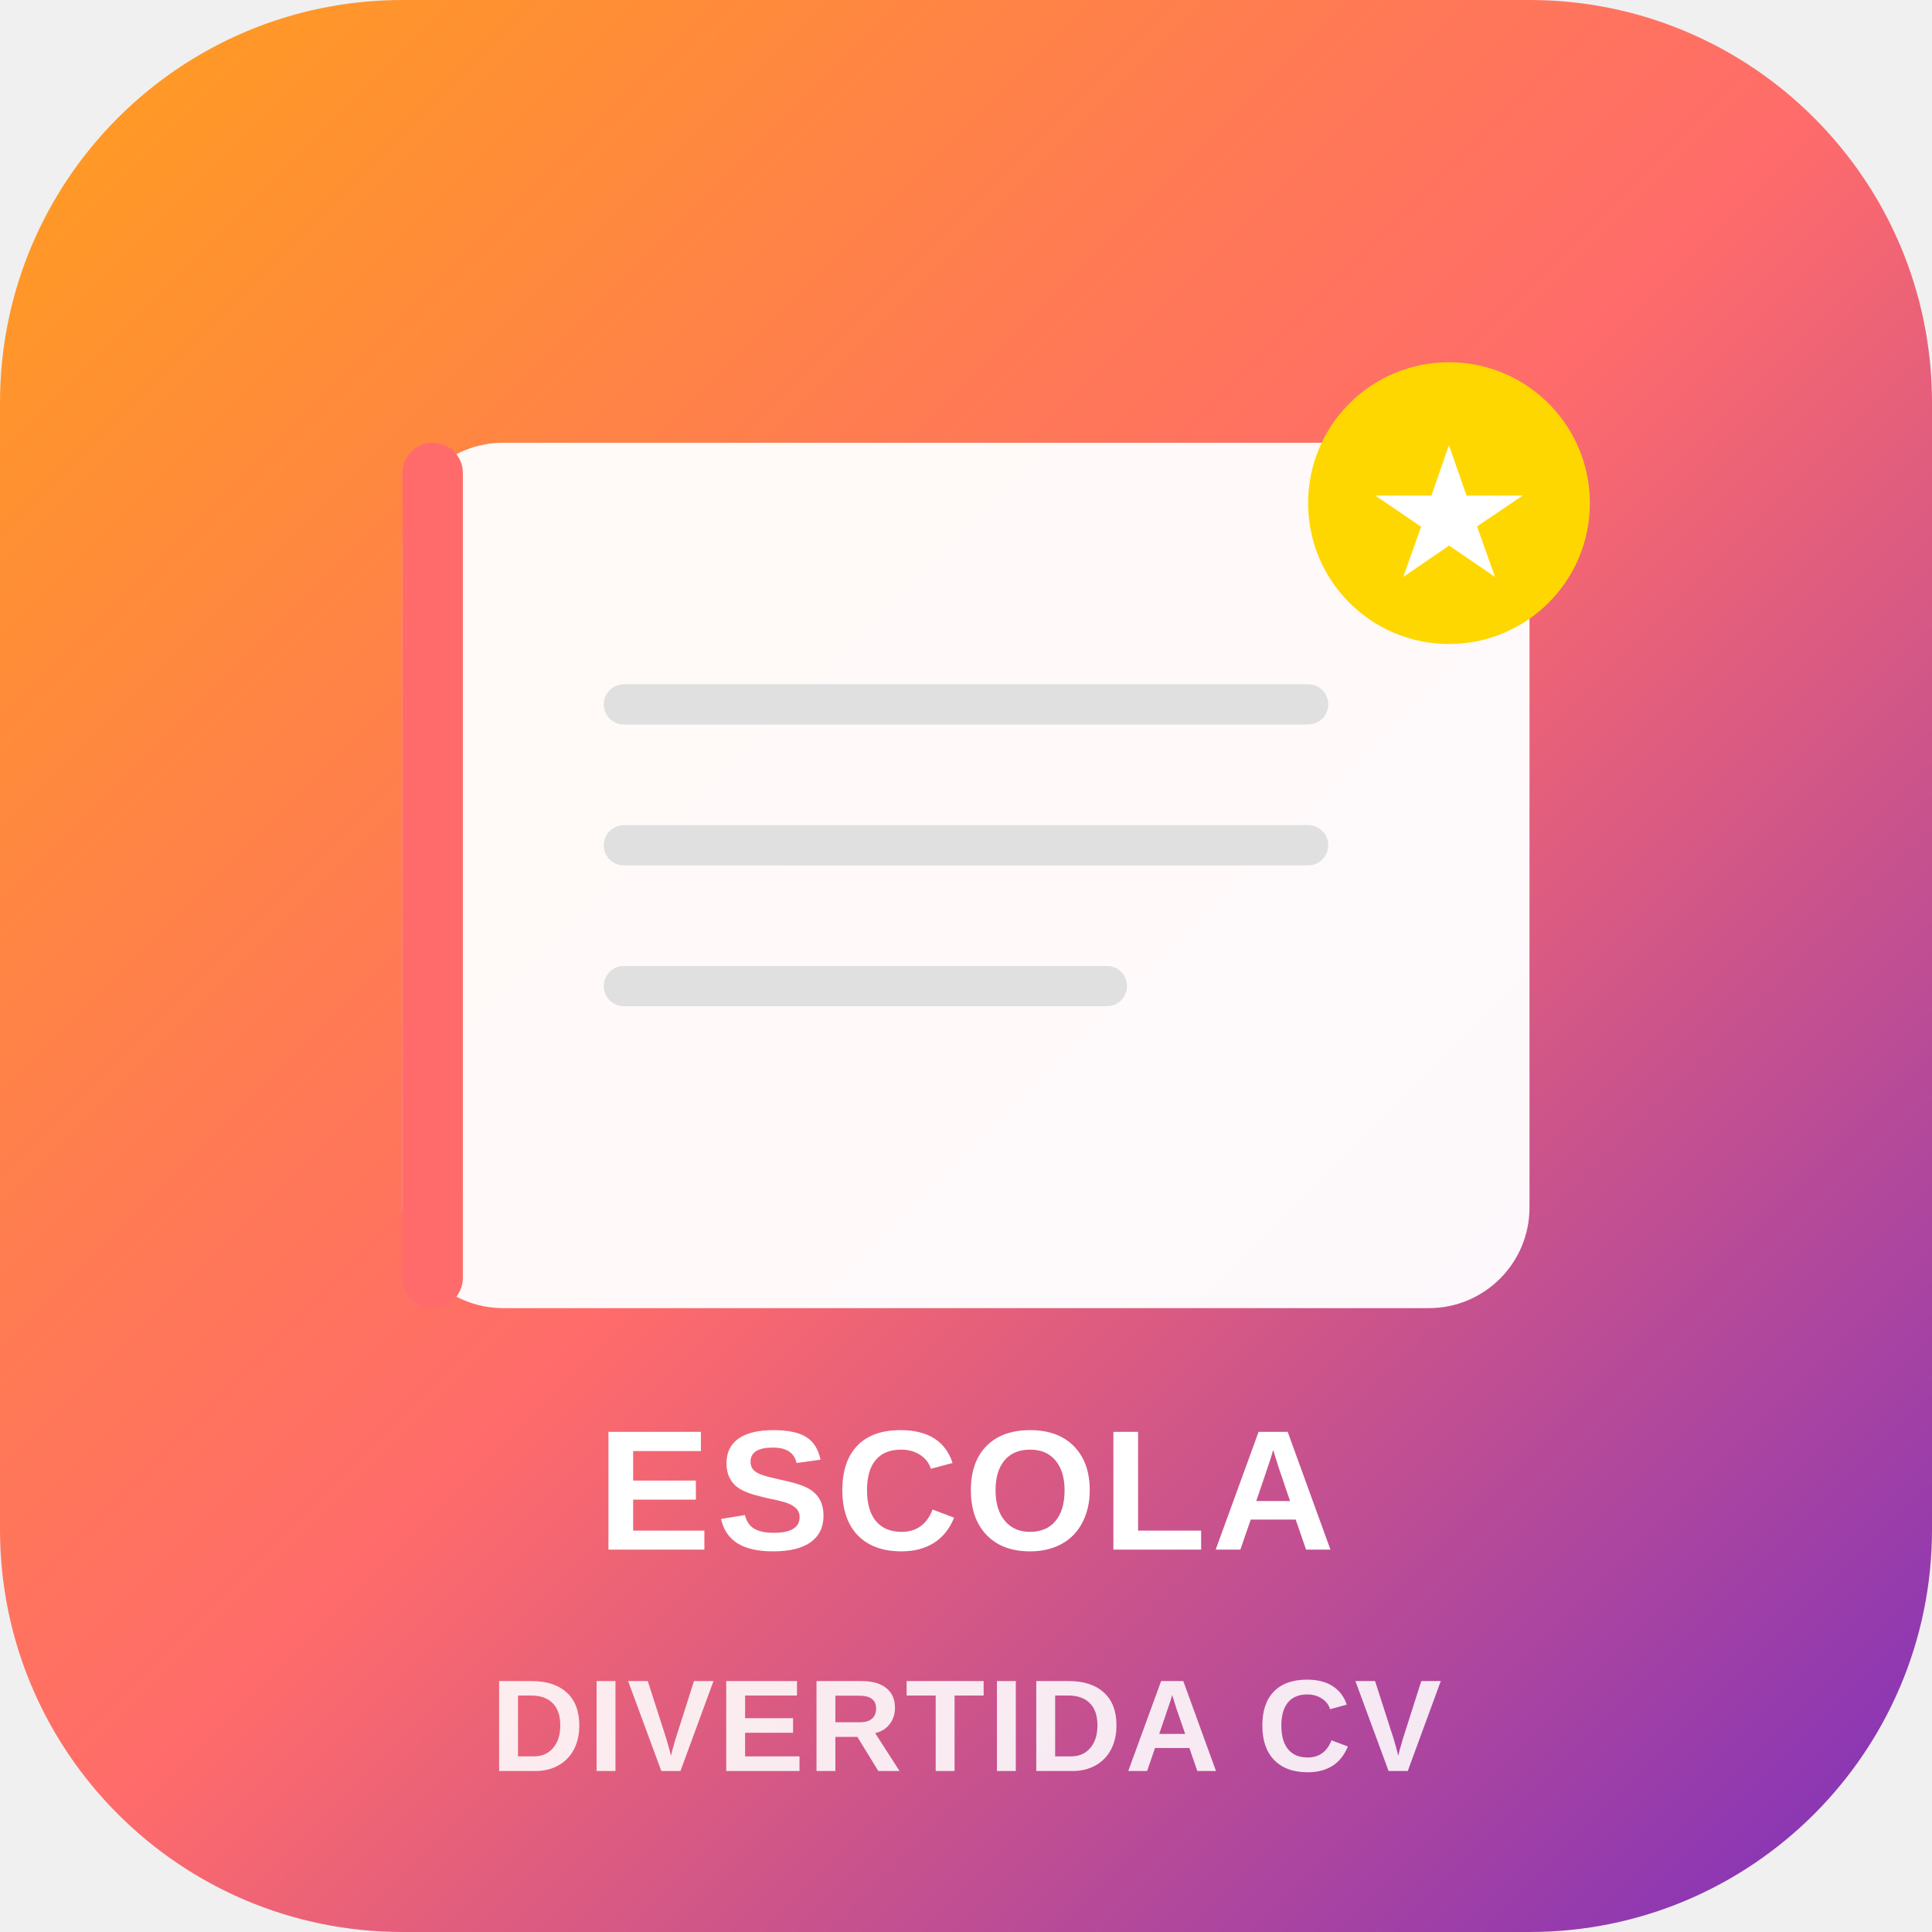
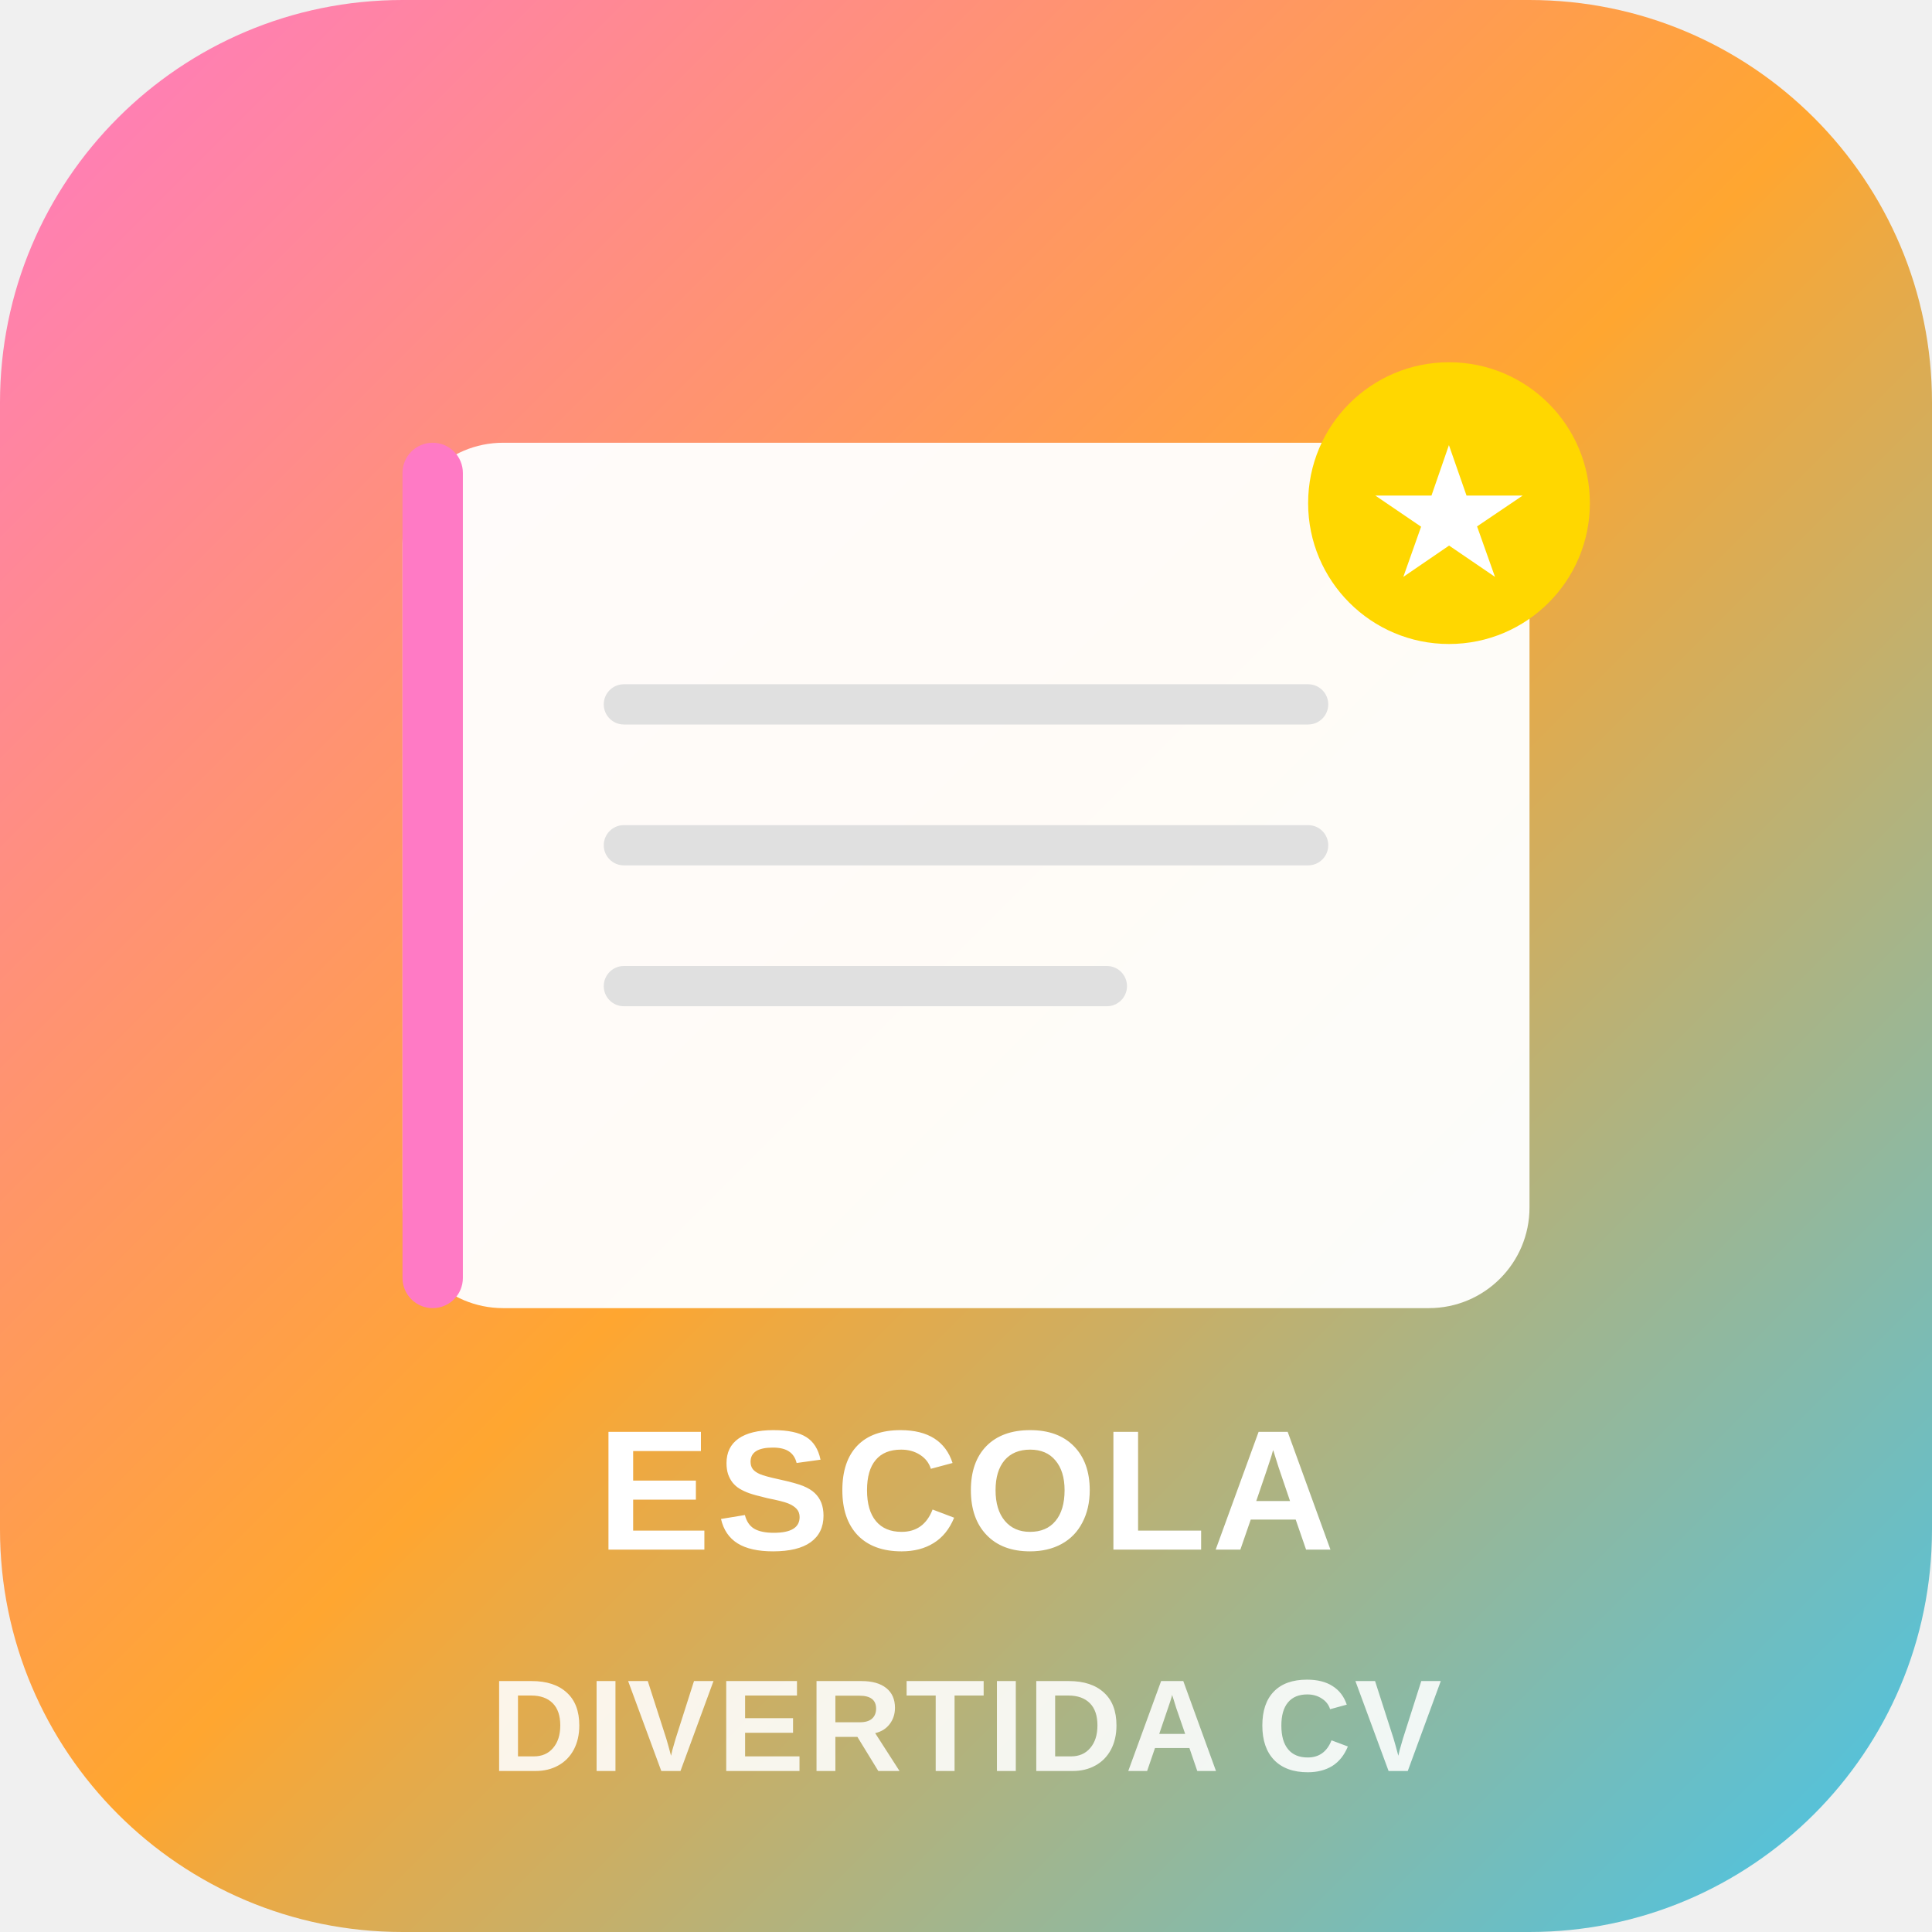
<svg xmlns="http://www.w3.org/2000/svg" viewBox="0 0 192 192">
  <defs>
    <linearGradient id="bg" x1="0%" y1="0%" x2="100%" y2="100%">
-       <stop offset="0%" stop-color="#FF9F1C" />
-       <stop offset="50%" stop-color="#FF6B6B" />
-       <stop offset="100%" stop-color="#7B2FBE" />
+       <stop offset="0%" stop-color="#FF7AC5" />
+       <stop offset="50%" stop-color="#FFA630" />
+       <stop offset="100%" stop-color="#3FC5F0" />
    </linearGradient>
  </defs>
  <rect width="192" height="192" rx="40" fill="url(#bg)" />
  <rect x="40" y="44" width="112" height="86" rx="10" fill="white" opacity="0.96" />
-   <rect x="40" y="44" width="6" height="86" rx="3" fill="#FF6B6B" />
+   <rect x="40" y="44" width="6" height="86" rx="3" fill="#FF7AC5" />
  <rect x="60" y="68" width="72" height="4" rx="2" fill="#e0e0e0" />
  <rect x="60" y="82" width="72" height="4" rx="2" fill="#e0e0e0" />
  <rect x="60" y="96" width="52" height="4" rx="2" fill="#e0e0e0" />
  <circle cx="144" cy="50" r="14" fill="#FFD700" />
  <text x="144" y="56" font-family="serif" font-size="16" font-weight="900" text-anchor="middle" fill="white">★</text>
  <text x="96" y="154" font-family="Arial,sans-serif" font-size="17" font-weight="900" text-anchor="middle" fill="white" letter-spacing="0.5">ESCOLA</text>
  <text x="96" y="176" font-family="Arial,sans-serif" font-size="13" font-weight="700" text-anchor="middle" fill="white" opacity="0.88" letter-spacing="0.3">DIVERTIDA CV</text>
</svg>
